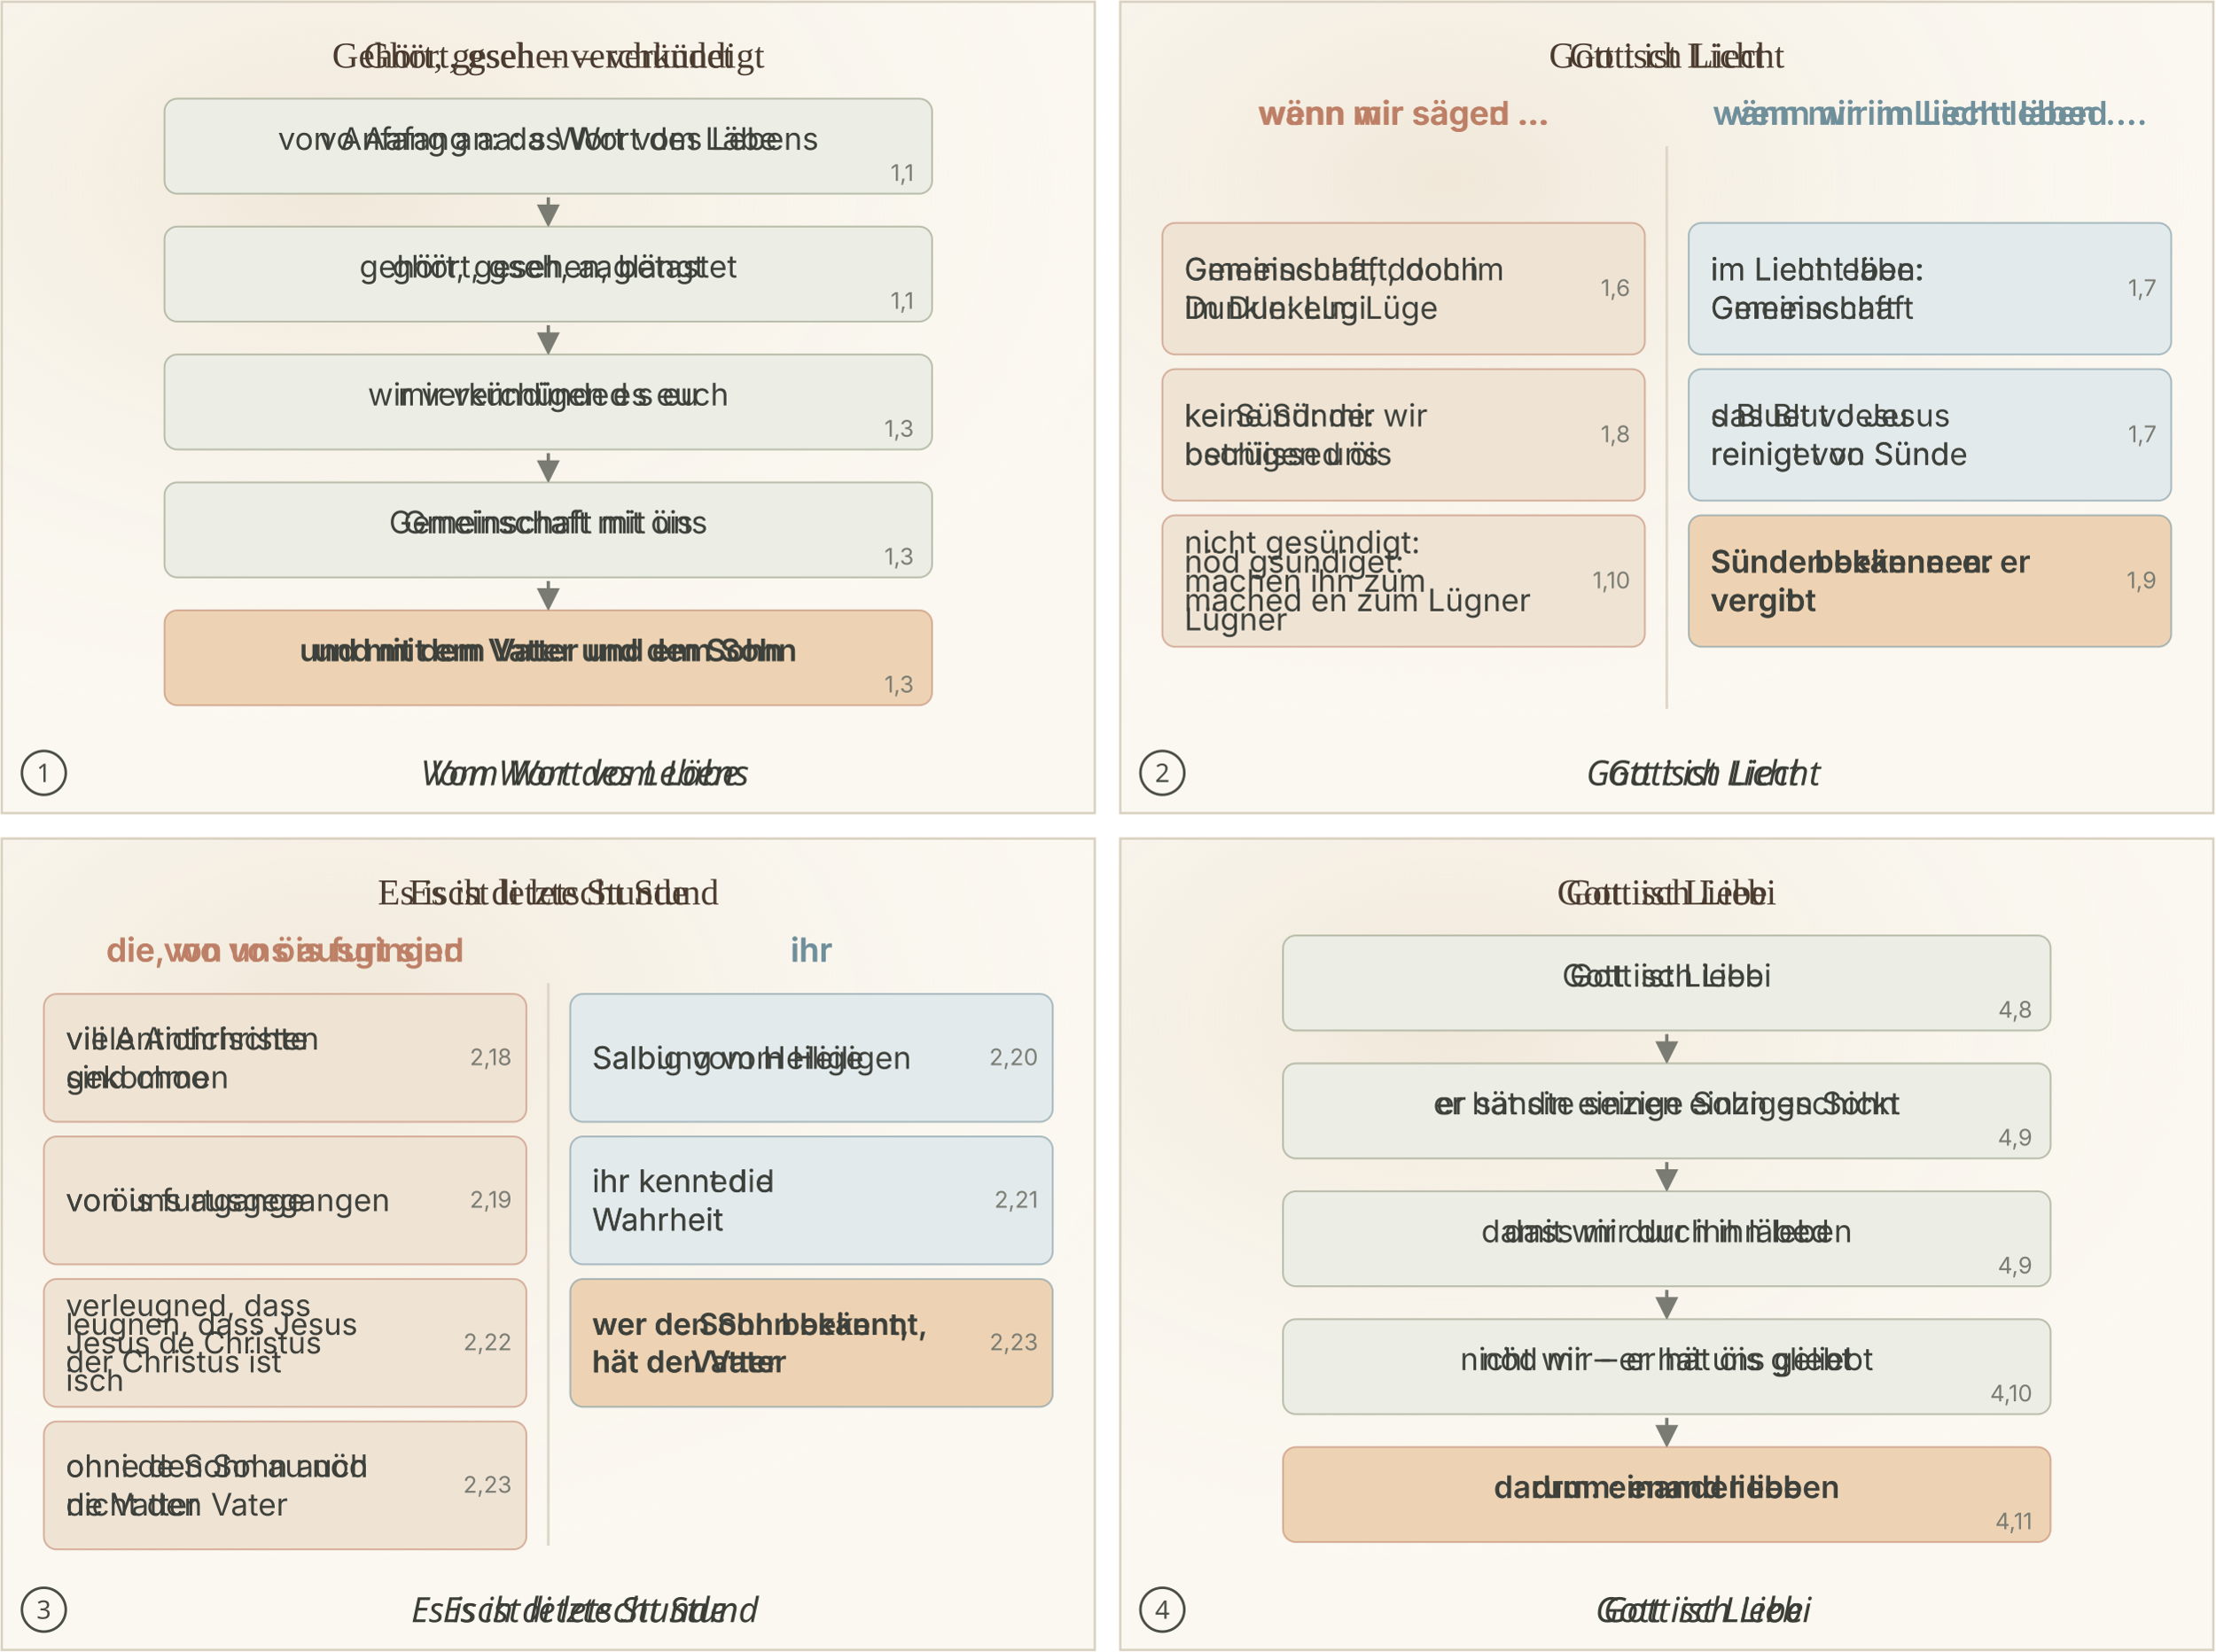
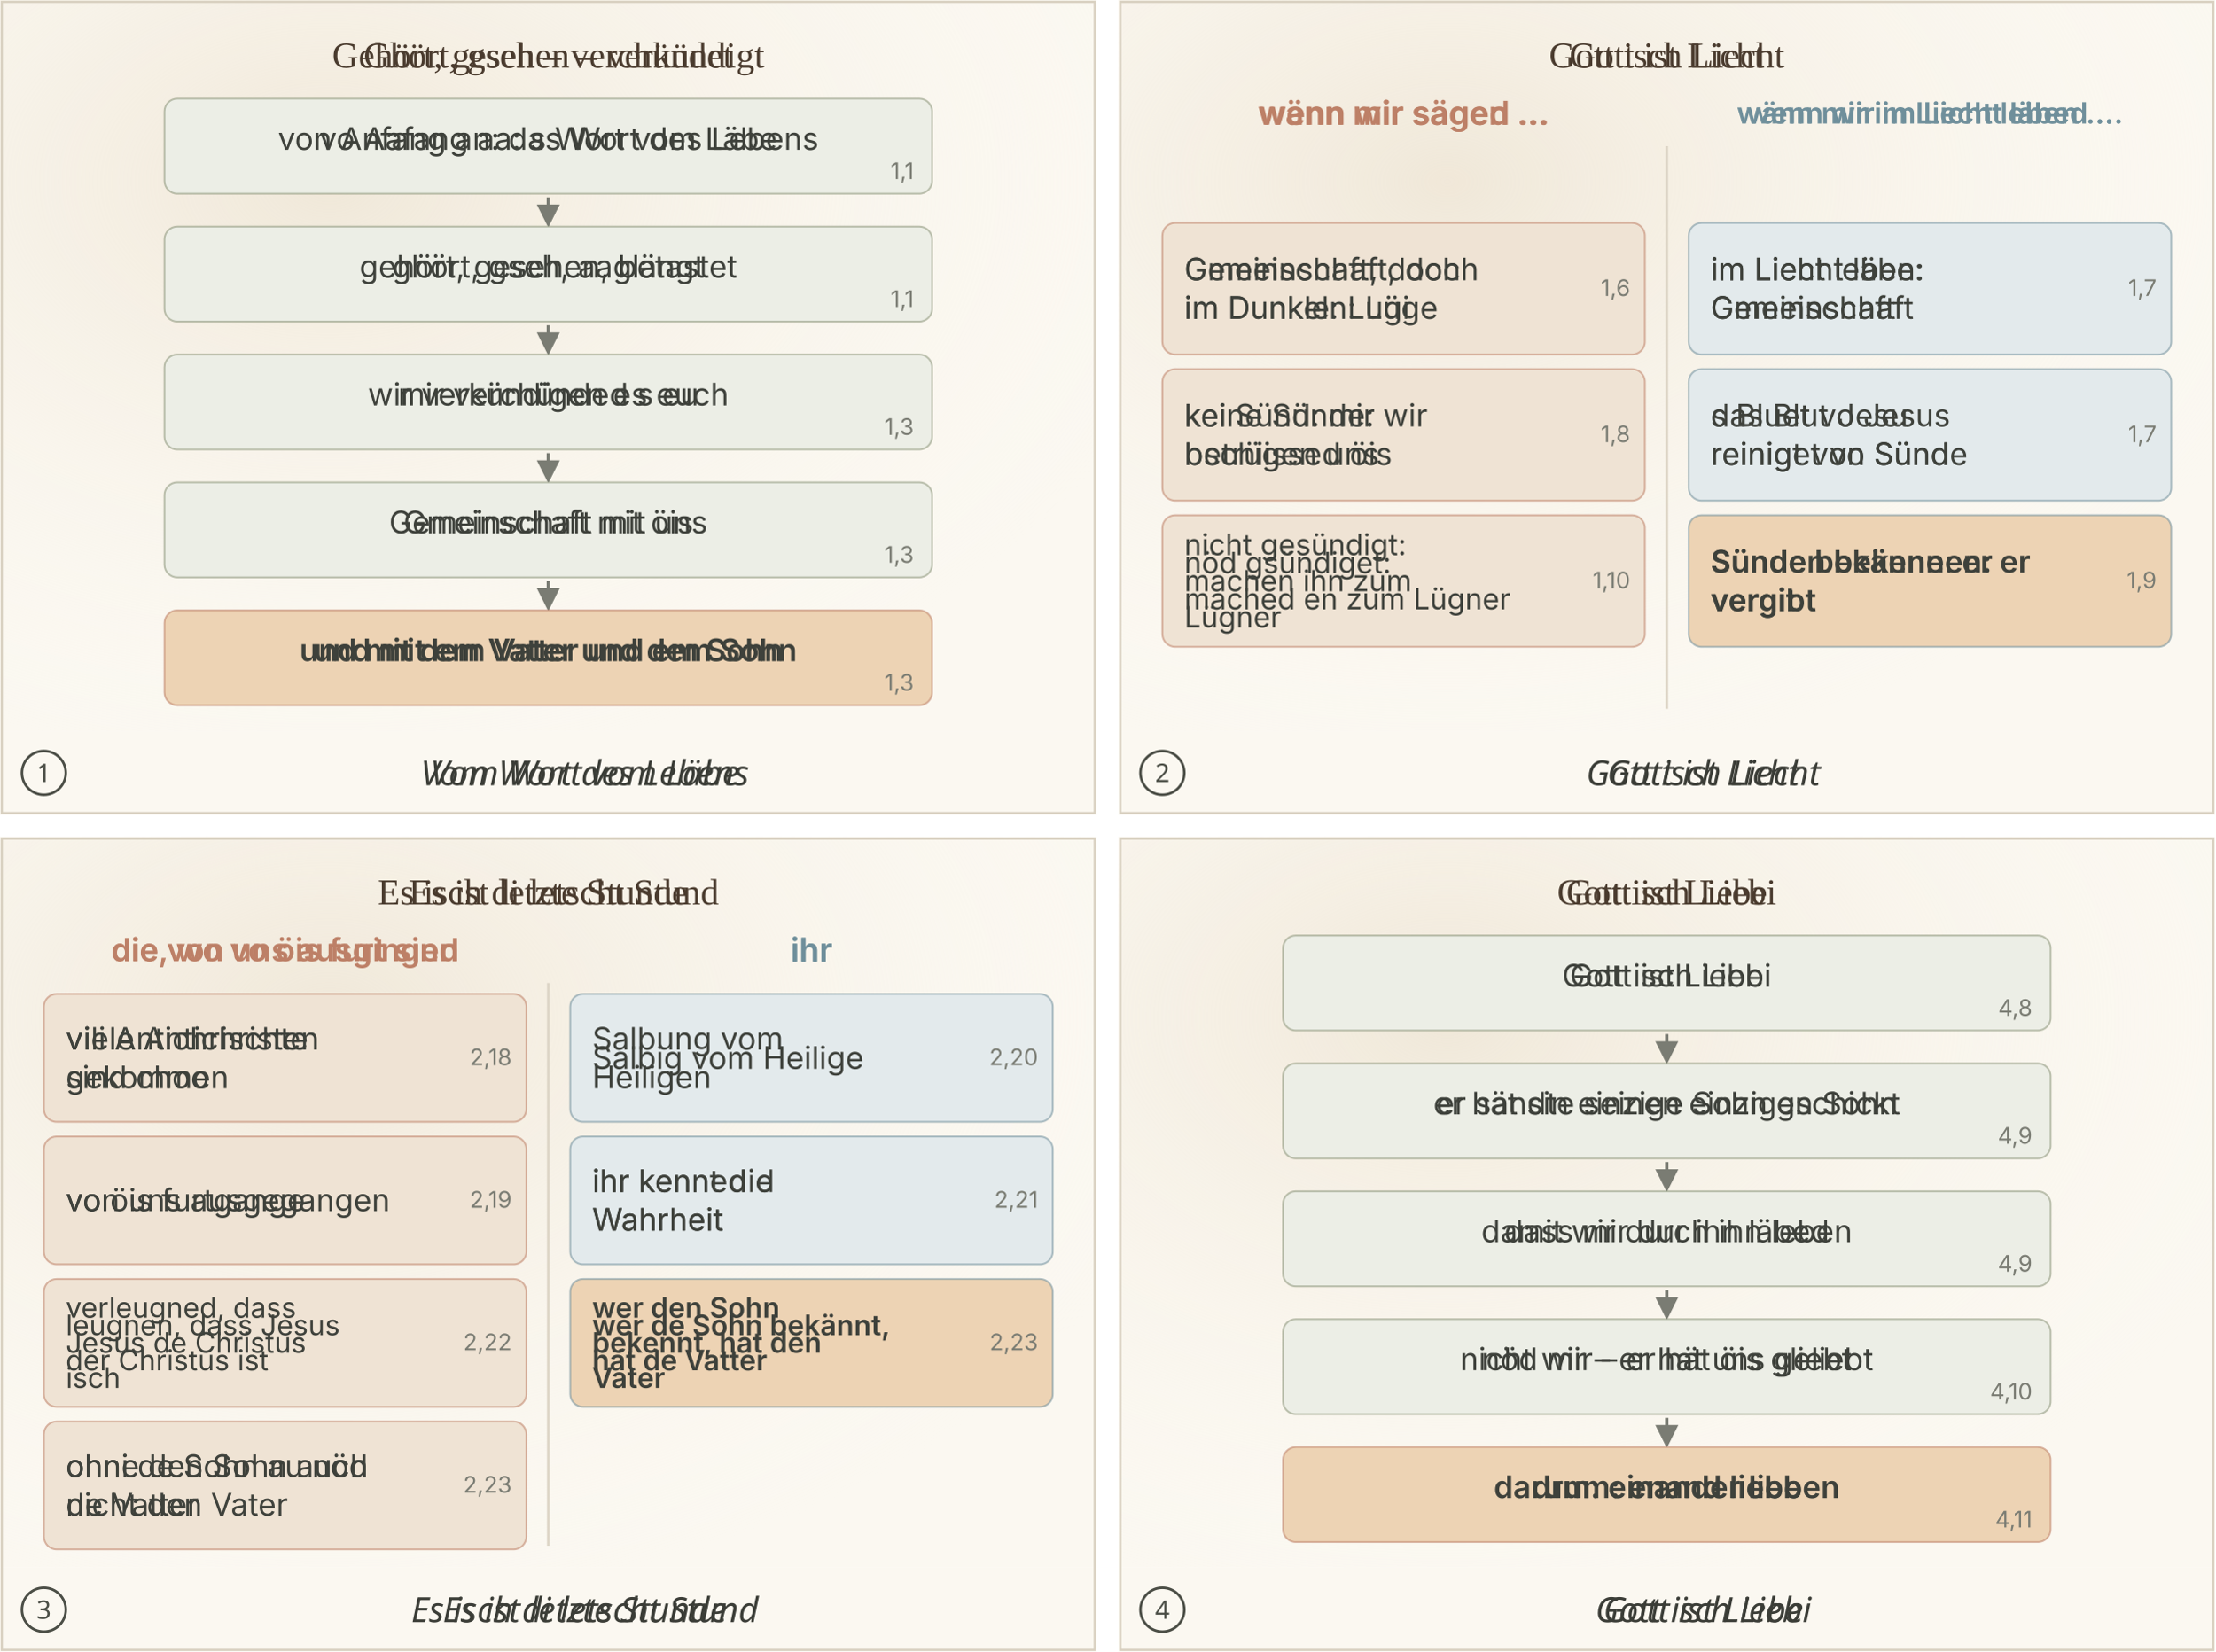
<svg xmlns="http://www.w3.org/2000/svg" viewBox="0 0 1212 904">
  <svg class="ill-tile" data-span="1" data-scene="1JN-B1" x="0" y="0" width="600" height="446" viewBox="0 0 600 446">
    <defs>
      <marker id="sk-pf" viewBox="0 0 10 10" refX="8" refY="5" markerWidth="7" markerHeight="7" orient="auto">
        <path d="M0 0L10 5L0 10z" fill="#7A7C73" />
      </marker>
      <radialGradient id="sk-wash" cx="30%" cy="25%" r="80%">
        <stop offset="0" stop-color="#EFE6D6" stop-opacity=".9" />
        <stop offset="1" stop-color="#FBF8F1" stop-opacity="0" />
      </radialGradient>
      <radialGradient id="sk-glorie" r="50%">
        <stop offset=".3" stop-color="#E9B954" stop-opacity=".95" />
        <stop offset="1" stop-color="#E9B954" stop-opacity="0" />
      </radialGradient>
      <filter id="sk-aq" x="-10%" y="-10%" width="120%" height="120%">
        <feTurbulence type="fractalNoise" baseFrequency=".06" numOctaves="2" seed="7" />
        <feDisplacementMap in="SourceGraphic" scale="3.5" />
        <feGaussianBlur stdDeviation=".35" />
      </filter>
      <filter id="sk-papier" color-interpolation-filters="sRGB">
        <feComponentTransfer>
          <feFuncR type="linear" slope="1.12" />
          <feFuncG type="linear" slope="1.12" />
          <feFuncB type="linear" slope="1.14" />
        </feComponentTransfer>
      </filter>
    </defs>
    <rect width="600" height="400" fill="#FBF8F1" />
    <rect width="600" height="400" fill="url(#sk-wash)" />
    <text class="lw lw-de" x="300.0" y="37.0" font-family="Georgia, 'Times New Roman', serif" font-size="20" text-anchor="middle" fill="#4A3B2E" font-weight="400">
      <tspan x="300.0" dy="0.0">Gehört, gesehen – verkündigt</tspan>
    </text>
    <text class="lw lw-gsw" x="300.0" y="37.0" font-family="Georgia, 'Times New Roman', serif" font-size="20" text-anchor="middle" fill="#4A3B2E" font-weight="400">
      <tspan x="300.0" dy="0.0">Ghört, gseh – verchündet</tspan>
    </text>
    <rect x="90" y="54.0" width="420" height="52.0" rx="7" fill="#ECEEE6" stroke="#8A9378" stroke-width="1" stroke-opacity=".55" />
    <text class="lw lw-de" x="300.0" y="82.0" font-family="Inter, Helvetica, Arial, sans-serif" font-size="17" text-anchor="middle" fill="#3E413B" font-weight="400">
      <tspan x="300.0" dy="0.0">von Anfang an: das Wort des Lebens</tspan>
    </text>
    <text class="lw lw-gsw" x="300.0" y="82.0" font-family="Inter, Helvetica, Arial, sans-serif" font-size="17" text-anchor="middle" fill="#3E413B" font-weight="400">
      <tspan x="300.0" dy="0.0">vo Aafang aa: s Wort vom Läbe</tspan>
    </text>
-     <text x="500" y="99.0" font-family="Inter, Helvetica, Arial, sans-serif" font-size="12.5" fill="#7A7C73" text-anchor="end">1,1</text>
+     <text x="500" y="98.0" font-family="Inter, Helvetica, Arial, sans-serif" font-size="12.5" fill="#7A7C73" text-anchor="end">1,1</text>
    <line x1="300.0" y1="108.0" x2="300.0" y2="122.0" stroke="#7A7C73" stroke-width="1.8" marker-end="url(#sk-pf)" />
    <rect x="90" y="124.0" width="420" height="52.0" rx="7" fill="#ECEEE6" stroke="#8A9378" stroke-width="1" stroke-opacity=".55" />
    <text class="lw lw-de" x="300.0" y="151.9" font-family="Inter, Helvetica, Arial, sans-serif" font-size="17" text-anchor="middle" fill="#3E413B" font-weight="400">
      <tspan x="300.0" dy="0.0">gehört, gesehen, betastet</tspan>
    </text>
    <text class="lw lw-gsw" x="300.0" y="151.9" font-family="Inter, Helvetica, Arial, sans-serif" font-size="17" text-anchor="middle" fill="#3E413B" font-weight="400">
      <tspan x="300.0" dy="0.0">ghört, gseh, aaglängt</tspan>
    </text>
-     <text x="500" y="169.0" font-family="Inter, Helvetica, Arial, sans-serif" font-size="12.5" fill="#7A7C73" text-anchor="end">1,1</text>
+     <text x="500" y="168.0" font-family="Inter, Helvetica, Arial, sans-serif" font-size="12.5" fill="#7A7C73" text-anchor="end">1,1</text>
    <line x1="300.0" y1="178.0" x2="300.0" y2="192.0" stroke="#7A7C73" stroke-width="1.8" marker-end="url(#sk-pf)" />
    <rect x="90" y="194.0" width="420" height="52.0" rx="7" fill="#ECEEE6" stroke="#8A9378" stroke-width="1" stroke-opacity=".55" />
    <text class="lw lw-de" x="300.0" y="221.9" font-family="Inter, Helvetica, Arial, sans-serif" font-size="17" text-anchor="middle" fill="#3E413B" font-weight="400">
      <tspan x="300.0" dy="0.0">wir verkündigen es euch</tspan>
    </text>
    <text class="lw lw-gsw" x="300.0" y="221.9" font-family="Inter, Helvetica, Arial, sans-serif" font-size="17" text-anchor="middle" fill="#3E413B" font-weight="400">
      <tspan x="300.0" dy="0.0">mir verchünded s eu</tspan>
    </text>
-     <text x="500" y="239.0" font-family="Inter, Helvetica, Arial, sans-serif" font-size="12.5" fill="#7A7C73" text-anchor="end">1,3</text>
+     <text x="500" y="238.0" font-family="Inter, Helvetica, Arial, sans-serif" font-size="12.5" fill="#7A7C73" text-anchor="end">1,3</text>
    <line x1="300.0" y1="248.0" x2="300.0" y2="262.0" stroke="#7A7C73" stroke-width="1.8" marker-end="url(#sk-pf)" />
    <rect x="90" y="264.0" width="420" height="52.0" rx="7" fill="#ECEEE6" stroke="#8A9378" stroke-width="1" stroke-opacity=".55" />
    <text class="lw lw-de" x="300.0" y="291.9" font-family="Inter, Helvetica, Arial, sans-serif" font-size="17" text-anchor="middle" fill="#3E413B" font-weight="400">
      <tspan x="300.0" dy="0.0">Gemeinschaft mit uns</tspan>
    </text>
    <text class="lw lw-gsw" x="300.0" y="291.9" font-family="Inter, Helvetica, Arial, sans-serif" font-size="17" text-anchor="middle" fill="#3E413B" font-weight="400">
      <tspan x="300.0" dy="0.0">Gmeinschaft mit öis</tspan>
    </text>
-     <text x="500" y="309.0" font-family="Inter, Helvetica, Arial, sans-serif" font-size="12.5" fill="#7A7C73" text-anchor="end">1,3</text>
+     <text x="500" y="308.0" font-family="Inter, Helvetica, Arial, sans-serif" font-size="12.5" fill="#7A7C73" text-anchor="end">1,3</text>
    <line x1="300.0" y1="318.0" x2="300.0" y2="332.0" stroke="#7A7C73" stroke-width="1.8" marker-end="url(#sk-pf)" />
    <rect x="90" y="334.0" width="420" height="52.0" rx="7" fill="#EDD3B4" stroke="#BD8067" stroke-width="1" stroke-opacity=".55" />
    <text class="lw lw-de" x="300.0" y="361.9" font-family="Inter, Helvetica, Arial, sans-serif" font-size="17" text-anchor="middle" fill="#3E413B" font-weight="600">
      <tspan x="300.0" dy="0.0">und mit dem Vater und dem Sohn</tspan>
    </text>
    <text class="lw lw-gsw" x="300.0" y="361.9" font-family="Inter, Helvetica, Arial, sans-serif" font-size="17" text-anchor="middle" fill="#3E413B" font-weight="600">
      <tspan x="300.0" dy="0.0">und mit em Vatter und em Sohn</tspan>
    </text>
-     <text x="500" y="379.0" font-family="Inter, Helvetica, Arial, sans-serif" font-size="12.5" fill="#7A7C73" text-anchor="end">1,3</text>
+     <text x="500" y="378.0" font-family="Inter, Helvetica, Arial, sans-serif" font-size="12.5" fill="#7A7C73" text-anchor="end">1,3</text>
    <rect x="0" y="400" width="600" height="46" fill="#FBF8F1" />
    <circle cx="24" cy="423.0" r="12" fill="none" stroke="#4A4D45" stroke-width="1.4" />
    <text x="24" y="428.0" text-anchor="middle" font-family="sans-serif" font-size="14" fill="#4A4D45" class="pn-n">1</text>
    <text class="lw lw-de" x="320.0" y="429.8" text-anchor="middle" font-family="sans-serif" font-size="19" font-style="italic" fill="#3B3D37">Vom Wort des Lebens</text>
    <text class="lw lw-gsw" x="320.0" y="429.8" text-anchor="middle" font-family="sans-serif" font-size="19" font-style="italic" fill="#3B3D37">Vom Wort vom Läbe</text>
    <rect x="1" y="1" width="598" height="444" fill="none" stroke="#D8D0C0" stroke-width="1.2" vector-effect="non-scaling-stroke" />
  </svg>
  <svg class="ill-tile" data-span="1" data-scene="1JN-B2" x="612" y="0" width="600" height="446" viewBox="0 0 600 446">
    <defs>
      <marker id="sk-pf" viewBox="0 0 10 10" refX="8" refY="5" markerWidth="7" markerHeight="7" orient="auto">
        <path d="M0 0L10 5L0 10z" fill="#7A7C73" />
      </marker>
      <radialGradient id="sk-wash" cx="30%" cy="25%" r="80%">
        <stop offset="0" stop-color="#EFE6D6" stop-opacity=".9" />
        <stop offset="1" stop-color="#FBF8F1" stop-opacity="0" />
      </radialGradient>
      <radialGradient id="sk-glorie" r="50%">
        <stop offset=".3" stop-color="#E9B954" stop-opacity=".95" />
        <stop offset="1" stop-color="#E9B954" stop-opacity="0" />
      </radialGradient>
      <filter id="sk-aq" x="-10%" y="-10%" width="120%" height="120%">
        <feTurbulence type="fractalNoise" baseFrequency=".06" numOctaves="2" seed="7" />
        <feDisplacementMap in="SourceGraphic" scale="3.5" />
        <feGaussianBlur stdDeviation=".35" />
      </filter>
      <filter id="sk-papier" color-interpolation-filters="sRGB">
        <feComponentTransfer>
          <feFuncR type="linear" slope="1.12" />
          <feFuncG type="linear" slope="1.12" />
          <feFuncB type="linear" slope="1.14" />
        </feComponentTransfer>
      </filter>
    </defs>
    <rect width="600" height="400" fill="#FBF8F1" />
    <rect width="600" height="400" fill="url(#sk-wash)" />
    <text class="lw lw-de" x="300.0" y="37.0" font-family="Georgia, 'Times New Roman', serif" font-size="20" text-anchor="middle" fill="#4A3B2E" font-weight="400">
      <tspan x="300.0" dy="0.0">Gott ist Licht</tspan>
    </text>
    <text class="lw lw-gsw" x="300.0" y="37.0" font-family="Georgia, 'Times New Roman', serif" font-size="20" text-anchor="middle" fill="#4A3B2E" font-weight="400">
      <tspan x="300.0" dy="0.0">Gott isch Liecht</tspan>
    </text>
    <text class="lw lw-de" x="156.0" y="68.3" font-family="Inter, Helvetica, Arial, sans-serif" font-size="18" text-anchor="middle" fill="#BD8067" font-weight="600">
      <tspan x="156.0" dy="0.0">wenn wir sagen …</tspan>
    </text>
    <text class="lw lw-gsw" x="156.0" y="68.3" font-family="Inter, Helvetica, Arial, sans-serif" font-size="18" text-anchor="middle" fill="#BD8067" font-weight="600">
      <tspan x="156.0" dy="0.0">wänn mir säged …</tspan>
    </text>
-     <text class="lw lw-de" x="444.0" y="68.3" font-family="Inter, Helvetica, Arial, sans-serif" font-size="18" text-anchor="middle" fill="#6F8F9B" font-weight="600">
+     <text class="lw lw-de" x="444.0" y="67.6" font-family="Inter, Helvetica, Arial, sans-serif" font-size="16.0" text-anchor="middle" fill="#6F8F9B" font-weight="600">
      <tspan x="444.0" dy="0.0">wenn wir im Licht leben …</tspan>
    </text>
-     <text class="lw lw-gsw" x="444.0" y="68.3" font-family="Inter, Helvetica, Arial, sans-serif" font-size="18" text-anchor="middle" fill="#6F8F9B" font-weight="600">
+     <text class="lw lw-gsw" x="444.0" y="67.6" font-family="Inter, Helvetica, Arial, sans-serif" font-size="16.0" text-anchor="middle" fill="#6F8F9B" font-weight="600">
      <tspan x="444.0" dy="0.0">wänn mir im Liecht läbed …</tspan>
    </text>
    <line x1="300.0" x2="300.0" y1="80" y2="388" stroke="#DDD5C6" stroke-width="1.4" />
    <rect x="24" y="122.0" width="264" height="72" rx="7" fill="#EFE3D4" stroke="#BD8067" stroke-width="1" stroke-opacity=".55" />
    <text class="lw lw-de" x="36" y="163.9" font-family="Inter, Helvetica, Arial, sans-serif" font-size="17" text-anchor="start" fill="#3E413B" font-weight="400">
      <tspan x="36" dy="-10.5">Gemeinschaft, doch</tspan>
      <tspan x="36" dy="21.1">im Dunkeln: Lüge</tspan>
    </text>
    <text class="lw lw-gsw" x="36" y="163.9" font-family="Inter, Helvetica, Arial, sans-serif" font-size="17" text-anchor="start" fill="#3E413B" font-weight="400">
-       <tspan x="36" dy="-10.5">Gmeinschaft, doch im</tspan>
-       <tspan x="36" dy="21.1">Dunkle: Lugi</tspan>
+       <tspan x="36" dy="-10.5">Gmeinschaft, doch</tspan>
+       <tspan x="36" dy="21.1">im Dunkle: Lugi</tspan>
    </text>
    <text x="280" y="162.0" font-family="Inter, Helvetica, Arial, sans-serif" font-size="12.5" fill="#7A7C73" text-anchor="end">1,6</text>
    <rect x="24" y="202.0" width="264" height="72" rx="7" fill="#EFE3D4" stroke="#BD8067" stroke-width="1" stroke-opacity=".55" />
    <text class="lw lw-de" x="36" y="243.9" font-family="Inter, Helvetica, Arial, sans-serif" font-size="17" text-anchor="start" fill="#3E413B" font-weight="400">
      <tspan x="36" dy="-10.5">keine Sünde: wir</tspan>
      <tspan x="36" dy="21.1">betrügen uns</tspan>
    </text>
    <text class="lw lw-gsw" x="36" y="243.9" font-family="Inter, Helvetica, Arial, sans-serif" font-size="17" text-anchor="start" fill="#3E413B" font-weight="400">
      <tspan x="36" dy="-10.5">kei Sünd: mir</tspan>
      <tspan x="36" dy="21.1">bschiissed öis</tspan>
    </text>
    <text x="280" y="242.0" font-family="Inter, Helvetica, Arial, sans-serif" font-size="12.5" fill="#7A7C73" text-anchor="end">1,8</text>
    <rect x="24" y="282.0" width="264" height="72" rx="7" fill="#EFE3D4" stroke="#BD8067" stroke-width="1" stroke-opacity=".55" />
-     <text class="lw lw-de" x="36" y="323.9" font-family="Inter, Helvetica, Arial, sans-serif" font-size="17" text-anchor="start" fill="#3E413B" font-weight="400">
-       <tspan x="36" dy="-21.1">nicht gesündigt:</tspan>
-       <tspan x="36" dy="21.1">machen ihn zum</tspan>
-       <tspan x="36" dy="21.1">Lügner</tspan>
-     </text>
-     <text class="lw lw-gsw" x="36" y="323.9" font-family="Inter, Helvetica, Arial, sans-serif" font-size="17" text-anchor="start" fill="#3E413B" font-weight="400">
-       <tspan x="36" dy="-10.5">nöd gsündiget:</tspan>
-       <tspan x="36" dy="21.1">mached en zum Lügner</tspan>
+     <text class="lw lw-de" x="36" y="323.6" font-family="Inter, Helvetica, Arial, sans-serif" font-size="16.0" text-anchor="start" fill="#3E413B" font-weight="400">
+       <tspan x="36" dy="-19.8">nicht gesündigt:</tspan>
+       <tspan x="36" dy="19.8">machen ihn zum</tspan>
+       <tspan x="36" dy="19.8">Lügner</tspan>
+     </text>
+     <text class="lw lw-gsw" x="36" y="323.6" font-family="Inter, Helvetica, Arial, sans-serif" font-size="16.0" text-anchor="start" fill="#3E413B" font-weight="400">
+       <tspan x="36" dy="-9.9">nöd gsündiget:</tspan>
+       <tspan x="36" dy="19.8">mached en zum Lügner</tspan>
    </text>
    <text x="280" y="322.0" font-family="Inter, Helvetica, Arial, sans-serif" font-size="12.5" fill="#7A7C73" text-anchor="end">1,10</text>
    <rect x="312" y="122.0" width="264" height="72" rx="7" fill="#E3EAEC" stroke="#6F8F9B" stroke-width="1" stroke-opacity=".55" />
    <text class="lw lw-de" x="324" y="163.9" font-family="Inter, Helvetica, Arial, sans-serif" font-size="17" text-anchor="start" fill="#3E413B" font-weight="400">
      <tspan x="324" dy="-10.5">im Licht leben:</tspan>
      <tspan x="324" dy="21.1">Gemeinschaft</tspan>
    </text>
    <text class="lw lw-gsw" x="324" y="163.9" font-family="Inter, Helvetica, Arial, sans-serif" font-size="17" text-anchor="start" fill="#3E413B" font-weight="400">
      <tspan x="324" dy="-10.5">im Liecht läbe:</tspan>
      <tspan x="324" dy="21.1">Gmeinschaft</tspan>
    </text>
    <text x="568" y="162.0" font-family="Inter, Helvetica, Arial, sans-serif" font-size="12.5" fill="#7A7C73" text-anchor="end">1,7</text>
    <rect x="312" y="202.0" width="264" height="72" rx="7" fill="#E3EAEC" stroke="#6F8F9B" stroke-width="1" stroke-opacity=".55" />
    <text class="lw lw-de" x="324" y="243.9" font-family="Inter, Helvetica, Arial, sans-serif" font-size="17" text-anchor="start" fill="#3E413B" font-weight="400">
      <tspan x="324" dy="-10.5">das Blut Jesu</tspan>
      <tspan x="324" dy="21.1">reinigt von Sünde</tspan>
    </text>
    <text class="lw lw-gsw" x="324" y="243.9" font-family="Inter, Helvetica, Arial, sans-serif" font-size="17" text-anchor="start" fill="#3E413B" font-weight="400">
      <tspan x="324" dy="-10.5">s Bluet vo Jesus</tspan>
      <tspan x="324" dy="21.1">reiniget vo Sünd</tspan>
    </text>
    <text x="568" y="242.0" font-family="Inter, Helvetica, Arial, sans-serif" font-size="12.5" fill="#7A7C73" text-anchor="end">1,7</text>
    <rect x="312" y="282.0" width="264" height="72" rx="7" fill="#EDD3B4" stroke="#6F8F9B" stroke-width="1" stroke-opacity=".55" />
    <text class="lw lw-de" x="324" y="323.9" font-family="Inter, Helvetica, Arial, sans-serif" font-size="17" text-anchor="start" fill="#3E413B" font-weight="600">
      <tspan x="324" dy="-10.5">Sünden bekennen: er</tspan>
      <tspan x="324" dy="21.1">vergibt</tspan>
    </text>
    <text class="lw lw-gsw" x="324" y="323.9" font-family="Inter, Helvetica, Arial, sans-serif" font-size="17" text-anchor="start" fill="#3E413B" font-weight="600">
      <tspan x="324" dy="-10.5">Sünde bekänne: er</tspan>
      <tspan x="324" dy="21.1">vergit</tspan>
    </text>
    <text x="568" y="322.0" font-family="Inter, Helvetica, Arial, sans-serif" font-size="12.5" fill="#7A7C73" text-anchor="end">1,9</text>
    <rect x="0" y="400" width="600" height="46" fill="#FBF8F1" />
    <circle cx="24" cy="423.0" r="12" fill="none" stroke="#4A4D45" stroke-width="1.4" />
    <text x="24" y="428.0" text-anchor="middle" font-family="sans-serif" font-size="14" fill="#4A4D45" class="pn-n">2</text>
    <text class="lw lw-de" x="320.0" y="429.8" text-anchor="middle" font-family="sans-serif" font-size="19" font-style="italic" fill="#3B3D37">Gott ist Licht</text>
    <text class="lw lw-gsw" x="320.0" y="429.8" text-anchor="middle" font-family="sans-serif" font-size="19" font-style="italic" fill="#3B3D37">Gott isch Liecht</text>
    <rect x="1" y="1" width="598" height="444" fill="none" stroke="#D8D0C0" stroke-width="1.2" vector-effect="non-scaling-stroke" />
  </svg>
  <svg class="ill-tile" data-span="1" data-scene="1JN-B3" x="0" y="458" width="600" height="446" viewBox="0 0 600 446">
    <defs>
      <marker id="sk-pf" viewBox="0 0 10 10" refX="8" refY="5" markerWidth="7" markerHeight="7" orient="auto">
        <path d="M0 0L10 5L0 10z" fill="#7A7C73" />
      </marker>
      <radialGradient id="sk-wash" cx="30%" cy="25%" r="80%">
        <stop offset="0" stop-color="#EFE6D6" stop-opacity=".9" />
        <stop offset="1" stop-color="#FBF8F1" stop-opacity="0" />
      </radialGradient>
      <radialGradient id="sk-glorie" r="50%">
        <stop offset=".3" stop-color="#E9B954" stop-opacity=".95" />
        <stop offset="1" stop-color="#E9B954" stop-opacity="0" />
      </radialGradient>
      <filter id="sk-aq" x="-10%" y="-10%" width="120%" height="120%">
        <feTurbulence type="fractalNoise" baseFrequency=".06" numOctaves="2" seed="7" />
        <feDisplacementMap in="SourceGraphic" scale="3.5" />
        <feGaussianBlur stdDeviation=".35" />
      </filter>
      <filter id="sk-papier" color-interpolation-filters="sRGB">
        <feComponentTransfer>
          <feFuncR type="linear" slope="1.12" />
          <feFuncG type="linear" slope="1.12" />
          <feFuncB type="linear" slope="1.14" />
        </feComponentTransfer>
      </filter>
    </defs>
    <rect width="600" height="400" fill="#FBF8F1" />
    <rect width="600" height="400" fill="url(#sk-wash)" />
    <text class="lw lw-de" x="300.0" y="37.0" font-family="Georgia, 'Times New Roman', serif" font-size="20" text-anchor="middle" fill="#4A3B2E" font-weight="400">
      <tspan x="300.0" dy="0.0">Es ist letzte Stunde</tspan>
    </text>
    <text class="lw lw-gsw" x="300.0" y="37.0" font-family="Georgia, 'Times New Roman', serif" font-size="20" text-anchor="middle" fill="#4A3B2E" font-weight="400">
      <tspan x="300.0" dy="0.0">Es isch di letscht Stund</tspan>
    </text>
-     <text class="lw lw-de" x="156.0" y="68.3" font-family="Inter, Helvetica, Arial, sans-serif" font-size="18" text-anchor="middle" fill="#BD8067" font-weight="600">
+     <text class="lw lw-de" x="156.0" y="68.1" font-family="Inter, Helvetica, Arial, sans-serif" font-size="17.5" text-anchor="middle" fill="#BD8067" font-weight="600">
      <tspan x="156.0" dy="0.0">die von uns ausgingen</tspan>
    </text>
-     <text class="lw lw-gsw" x="156.0" y="68.3" font-family="Inter, Helvetica, Arial, sans-serif" font-size="18" text-anchor="middle" fill="#BD8067" font-weight="600">
+     <text class="lw lw-gsw" x="156.0" y="68.1" font-family="Inter, Helvetica, Arial, sans-serif" font-size="17.5" text-anchor="middle" fill="#BD8067" font-weight="600">
      <tspan x="156.0" dy="0.0">die, wo vo öis furt sind</tspan>
    </text>
    <text class="lw lw-de" x="444.0" y="68.3" font-family="Inter, Helvetica, Arial, sans-serif" font-size="18" text-anchor="middle" fill="#6F8F9B" font-weight="600">
      <tspan x="444.0" dy="0.0">ihr</tspan>
    </text>
    <text class="lw lw-gsw" x="444.0" y="68.3" font-family="Inter, Helvetica, Arial, sans-serif" font-size="18" text-anchor="middle" fill="#6F8F9B" font-weight="600">
      <tspan x="444.0" dy="0.0">ihr</tspan>
    </text>
    <line x1="300.0" x2="300.0" y1="80" y2="388" stroke="#DDD5C6" stroke-width="1.4" />
    <rect x="24" y="86.0" width="264" height="70.0" rx="7" fill="#EFE3D4" stroke="#BD8067" stroke-width="1" stroke-opacity=".55" />
    <text class="lw lw-de" x="36" y="127.0" font-family="Inter, Helvetica, Arial, sans-serif" font-size="17" text-anchor="start" fill="#3E413B" font-weight="400">
      <tspan x="36" dy="-10.5">viele Antichristen</tspan>
      <tspan x="36" dy="21.1">gekommen</tspan>
    </text>
    <text class="lw lw-gsw" x="36" y="127.0" font-family="Inter, Helvetica, Arial, sans-serif" font-size="17" text-anchor="start" fill="#3E413B" font-weight="400">
      <tspan x="36" dy="-10.5">vili Antichrischte</tspan>
      <tspan x="36" dy="21.1">sind choo</tspan>
    </text>
    <text x="280" y="125.0" font-family="Inter, Helvetica, Arial, sans-serif" font-size="12.5" fill="#7A7C73" text-anchor="end">2,18</text>
    <rect x="24" y="164.0" width="264" height="70.0" rx="7" fill="#EFE3D4" stroke="#BD8067" stroke-width="1" stroke-opacity=".55" />
    <text class="lw lw-de" x="36" y="204.9" font-family="Inter, Helvetica, Arial, sans-serif" font-size="17" text-anchor="start" fill="#3E413B" font-weight="400">
      <tspan x="36" dy="0.0">von uns ausgegangen</tspan>
    </text>
    <text class="lw lw-gsw" x="36" y="204.9" font-family="Inter, Helvetica, Arial, sans-serif" font-size="17" text-anchor="start" fill="#3E413B" font-weight="400">
      <tspan x="36" dy="0.0">vo öis furtgange</tspan>
    </text>
    <text x="280" y="203.0" font-family="Inter, Helvetica, Arial, sans-serif" font-size="12.5" fill="#7A7C73" text-anchor="end">2,19</text>
    <rect x="24" y="242.0" width="264" height="70.0" rx="7" fill="#EFE3D4" stroke="#BD8067" stroke-width="1" stroke-opacity=".55" />
-     <text class="lw lw-de" x="36" y="282.8" font-family="Inter, Helvetica, Arial, sans-serif" font-size="16.5" text-anchor="start" fill="#3E413B" font-weight="400">
-       <tspan x="36" dy="-10.2">leugnen, dass Jesus</tspan>
-       <tspan x="36" dy="20.5">der Christus ist</tspan>
-     </text>
-     <text class="lw lw-gsw" x="36" y="282.8" font-family="Inter, Helvetica, Arial, sans-serif" font-size="16.5" text-anchor="start" fill="#3E413B" font-weight="400">
-       <tspan x="36" dy="-20.5">verleugned, dass</tspan>
-       <tspan x="36" dy="20.5">Jesus de Christus</tspan>
-       <tspan x="36" dy="20.5">isch</tspan>
+     <text class="lw lw-de" x="36" y="282.4" font-family="Inter, Helvetica, Arial, sans-serif" font-size="15.5" text-anchor="start" fill="#3E413B" font-weight="400">
+       <tspan x="36" dy="-9.6">leugnen, dass Jesus</tspan>
+       <tspan x="36" dy="19.2">der Christus ist</tspan>
+     </text>
+     <text class="lw lw-gsw" x="36" y="282.4" font-family="Inter, Helvetica, Arial, sans-serif" font-size="15.5" text-anchor="start" fill="#3E413B" font-weight="400">
+       <tspan x="36" dy="-19.2">verleugned, dass</tspan>
+       <tspan x="36" dy="19.2">Jesus de Christus</tspan>
+       <tspan x="36" dy="19.2">isch</tspan>
    </text>
    <text x="280" y="281.0" font-family="Inter, Helvetica, Arial, sans-serif" font-size="12.5" fill="#7A7C73" text-anchor="end">2,22</text>
    <rect x="24" y="320.0" width="264" height="70.0" rx="7" fill="#EFE3D4" stroke="#BD8067" stroke-width="1" stroke-opacity=".55" />
    <text class="lw lw-de" x="36" y="360.9" font-family="Inter, Helvetica, Arial, sans-serif" font-size="17" text-anchor="start" fill="#3E413B" font-weight="400">
      <tspan x="36" dy="-10.5">ohne den Sohn auch</tspan>
      <tspan x="36" dy="21.1">nicht den Vater</tspan>
    </text>
    <text class="lw lw-gsw" x="36" y="360.9" font-family="Inter, Helvetica, Arial, sans-serif" font-size="17" text-anchor="start" fill="#3E413B" font-weight="400">
      <tspan x="36" dy="-10.5">ohni de Sohn au nöd</tspan>
      <tspan x="36" dy="21.1">de Vatter</tspan>
    </text>
    <text x="280" y="359.0" font-family="Inter, Helvetica, Arial, sans-serif" font-size="12.5" fill="#7A7C73" text-anchor="end">2,23</text>
    <rect x="312" y="86.0" width="264" height="70.0" rx="7" fill="#E3EAEC" stroke="#6F8F9B" stroke-width="1" stroke-opacity=".55" />
    <text class="lw lw-de" x="324" y="127.0" font-family="Inter, Helvetica, Arial, sans-serif" font-size="17" text-anchor="start" fill="#3E413B" font-weight="400">
-       <tspan x="324" dy="0.0">Salbung vom Heiligen</tspan>
+       <tspan x="324" dy="-10.5">Salbung vom</tspan>
+       <tspan x="324" dy="21.1">Heiligen</tspan>
    </text>
    <text class="lw lw-gsw" x="324" y="127.0" font-family="Inter, Helvetica, Arial, sans-serif" font-size="17" text-anchor="start" fill="#3E413B" font-weight="400">
      <tspan x="324" dy="0.0">Salbig vom Heilige</tspan>
    </text>
    <text x="568" y="125.0" font-family="Inter, Helvetica, Arial, sans-serif" font-size="12.5" fill="#7A7C73" text-anchor="end">2,20</text>
    <rect x="312" y="164.0" width="264" height="70.0" rx="7" fill="#E3EAEC" stroke="#6F8F9B" stroke-width="1" stroke-opacity=".55" />
    <text class="lw lw-de" x="324" y="204.9" font-family="Inter, Helvetica, Arial, sans-serif" font-size="17" text-anchor="start" fill="#3E413B" font-weight="400">
      <tspan x="324" dy="-10.5">ihr kennt die</tspan>
      <tspan x="324" dy="21.1">Wahrheit</tspan>
    </text>
    <text class="lw lw-gsw" x="324" y="204.9" font-family="Inter, Helvetica, Arial, sans-serif" font-size="17" text-anchor="start" fill="#3E413B" font-weight="400">
      <tspan x="324" dy="-10.5">ihr kenned d</tspan>
      <tspan x="324" dy="21.1">Wahrheit</tspan>
    </text>
    <text x="568" y="203.0" font-family="Inter, Helvetica, Arial, sans-serif" font-size="12.5" fill="#7A7C73" text-anchor="end">2,21</text>
    <rect x="312" y="242.0" width="264" height="70.0" rx="7" fill="#EDD3B4" stroke="#6F8F9B" stroke-width="1" stroke-opacity=".55" />
-     <text class="lw lw-de" x="324" y="282.8" font-family="Inter, Helvetica, Arial, sans-serif" font-size="16.5" text-anchor="start" fill="#3E413B" font-weight="600">
-       <tspan x="324" dy="-10.2">wer den Sohn bekennt,</tspan>
-       <tspan x="324" dy="20.5">hat den Vater</tspan>
-     </text>
-     <text class="lw lw-gsw" x="324" y="282.8" font-family="Inter, Helvetica, Arial, sans-serif" font-size="16.5" text-anchor="start" fill="#3E413B" font-weight="600">
-       <tspan x="324" dy="-10.2">wer de Sohn bekännt,</tspan>
-       <tspan x="324" dy="20.5">hät de Vatter</tspan>
+     <text class="lw lw-de" x="324" y="282.4" font-family="Inter, Helvetica, Arial, sans-serif" font-size="15.5" text-anchor="start" fill="#3E413B" font-weight="600">
+       <tspan x="324" dy="-19.2">wer den Sohn</tspan>
+       <tspan x="324" dy="19.2">bekennt, hat den</tspan>
+       <tspan x="324" dy="19.2">Vater</tspan>
+     </text>
+     <text class="lw lw-gsw" x="324" y="282.4" font-family="Inter, Helvetica, Arial, sans-serif" font-size="15.5" text-anchor="start" fill="#3E413B" font-weight="600">
+       <tspan x="324" dy="-9.6">wer de Sohn bekännt,</tspan>
+       <tspan x="324" dy="19.2">hät de Vatter</tspan>
    </text>
    <text x="568" y="281.0" font-family="Inter, Helvetica, Arial, sans-serif" font-size="12.5" fill="#7A7C73" text-anchor="end">2,23</text>
    <rect x="0" y="400" width="600" height="46" fill="#FBF8F1" />
    <circle cx="24" cy="423.0" r="12" fill="none" stroke="#4A4D45" stroke-width="1.4" />
    <text x="24" y="428.0" text-anchor="middle" font-family="sans-serif" font-size="14" fill="#4A4D45" class="pn-n">3</text>
    <text class="lw lw-de" x="320.0" y="429.8" text-anchor="middle" font-family="sans-serif" font-size="19" font-style="italic" fill="#3B3D37">Es ist letzte Stunde</text>
    <text class="lw lw-gsw" x="320.0" y="429.8" text-anchor="middle" font-family="sans-serif" font-size="19" font-style="italic" fill="#3B3D37">Es isch di letscht Stund</text>
    <rect x="1" y="1" width="598" height="444" fill="none" stroke="#D8D0C0" stroke-width="1.2" vector-effect="non-scaling-stroke" />
  </svg>
  <svg class="ill-tile" data-span="1" data-scene="1JN-B4" x="612" y="458" width="600" height="446" viewBox="0 0 600 446">
    <defs>
      <marker id="sk-pf" viewBox="0 0 10 10" refX="8" refY="5" markerWidth="7" markerHeight="7" orient="auto">
        <path d="M0 0L10 5L0 10z" fill="#7A7C73" />
      </marker>
      <radialGradient id="sk-wash" cx="30%" cy="25%" r="80%">
        <stop offset="0" stop-color="#EFE6D6" stop-opacity=".9" />
        <stop offset="1" stop-color="#FBF8F1" stop-opacity="0" />
      </radialGradient>
      <radialGradient id="sk-glorie" r="50%">
        <stop offset=".3" stop-color="#E9B954" stop-opacity=".95" />
        <stop offset="1" stop-color="#E9B954" stop-opacity="0" />
      </radialGradient>
      <filter id="sk-aq" x="-10%" y="-10%" width="120%" height="120%">
        <feTurbulence type="fractalNoise" baseFrequency=".06" numOctaves="2" seed="7" />
        <feDisplacementMap in="SourceGraphic" scale="3.5" />
        <feGaussianBlur stdDeviation=".35" />
      </filter>
      <filter id="sk-papier" color-interpolation-filters="sRGB">
        <feComponentTransfer>
          <feFuncR type="linear" slope="1.12" />
          <feFuncG type="linear" slope="1.12" />
          <feFuncB type="linear" slope="1.14" />
        </feComponentTransfer>
      </filter>
    </defs>
    <rect width="600" height="400" fill="#FBF8F1" />
    <rect width="600" height="400" fill="url(#sk-wash)" />
    <text class="lw lw-de" x="300.0" y="37.0" font-family="Georgia, 'Times New Roman', serif" font-size="20" text-anchor="middle" fill="#4A3B2E" font-weight="400">
      <tspan x="300.0" dy="0.0">Gott ist Liebe</tspan>
    </text>
    <text class="lw lw-gsw" x="300.0" y="37.0" font-family="Georgia, 'Times New Roman', serif" font-size="20" text-anchor="middle" fill="#4A3B2E" font-weight="400">
      <tspan x="300.0" dy="0.0">Gott isch Liebi</tspan>
    </text>
    <rect x="90" y="54.0" width="420" height="52.0" rx="7" fill="#ECEEE6" stroke="#8A9378" stroke-width="1" stroke-opacity=".55" />
    <text class="lw lw-de" x="300.0" y="82.0" font-family="Inter, Helvetica, Arial, sans-serif" font-size="17" text-anchor="middle" fill="#3E413B" font-weight="400">
      <tspan x="300.0" dy="0.0">Gott ist Liebe</tspan>
    </text>
    <text class="lw lw-gsw" x="300.0" y="82.0" font-family="Inter, Helvetica, Arial, sans-serif" font-size="17" text-anchor="middle" fill="#3E413B" font-weight="400">
      <tspan x="300.0" dy="0.0">Gott isch Liebi</tspan>
    </text>
-     <text x="500" y="99.0" font-family="Inter, Helvetica, Arial, sans-serif" font-size="12.5" fill="#7A7C73" text-anchor="end">4,8</text>
+     <text x="500" y="98.0" font-family="Inter, Helvetica, Arial, sans-serif" font-size="12.5" fill="#7A7C73" text-anchor="end">4,8</text>
    <line x1="300.0" y1="108.0" x2="300.0" y2="122.0" stroke="#7A7C73" stroke-width="1.8" marker-end="url(#sk-pf)" />
    <rect x="90" y="124.0" width="420" height="52.0" rx="7" fill="#ECEEE6" stroke="#8A9378" stroke-width="1" stroke-opacity=".55" />
    <text class="lw lw-de" x="300.0" y="151.9" font-family="Inter, Helvetica, Arial, sans-serif" font-size="17" text-anchor="middle" fill="#3E413B" font-weight="400">
      <tspan x="300.0" dy="0.0">er sandte seinen einzigen Sohn</tspan>
    </text>
    <text class="lw lw-gsw" x="300.0" y="151.9" font-family="Inter, Helvetica, Arial, sans-serif" font-size="17" text-anchor="middle" fill="#3E413B" font-weight="400">
      <tspan x="300.0" dy="0.0">er hät sin einzige Sohn gschickt</tspan>
    </text>
-     <text x="500" y="169.0" font-family="Inter, Helvetica, Arial, sans-serif" font-size="12.5" fill="#7A7C73" text-anchor="end">4,9</text>
+     <text x="500" y="168.0" font-family="Inter, Helvetica, Arial, sans-serif" font-size="12.5" fill="#7A7C73" text-anchor="end">4,9</text>
    <line x1="300.0" y1="178.0" x2="300.0" y2="192.0" stroke="#7A7C73" stroke-width="1.8" marker-end="url(#sk-pf)" />
    <rect x="90" y="194.0" width="420" height="52.0" rx="7" fill="#ECEEE6" stroke="#8A9378" stroke-width="1" stroke-opacity=".55" />
    <text class="lw lw-de" x="300.0" y="221.9" font-family="Inter, Helvetica, Arial, sans-serif" font-size="17" text-anchor="middle" fill="#3E413B" font-weight="400">
      <tspan x="300.0" dy="0.0">damit wir durch ihn leben</tspan>
    </text>
    <text class="lw lw-gsw" x="300.0" y="221.9" font-family="Inter, Helvetica, Arial, sans-serif" font-size="17" text-anchor="middle" fill="#3E413B" font-weight="400">
      <tspan x="300.0" dy="0.0">dass mir dur ihn läbed</tspan>
    </text>
-     <text x="500" y="239.0" font-family="Inter, Helvetica, Arial, sans-serif" font-size="12.5" fill="#7A7C73" text-anchor="end">4,9</text>
+     <text x="500" y="238.0" font-family="Inter, Helvetica, Arial, sans-serif" font-size="12.5" fill="#7A7C73" text-anchor="end">4,9</text>
    <line x1="300.0" y1="248.0" x2="300.0" y2="262.0" stroke="#7A7C73" stroke-width="1.8" marker-end="url(#sk-pf)" />
    <rect x="90" y="264.0" width="420" height="52.0" rx="7" fill="#ECEEE6" stroke="#8A9378" stroke-width="1" stroke-opacity=".55" />
    <text class="lw lw-de" x="300.0" y="291.9" font-family="Inter, Helvetica, Arial, sans-serif" font-size="17" text-anchor="middle" fill="#3E413B" font-weight="400">
      <tspan x="300.0" dy="0.0">nicht wir – er hat uns geliebt</tspan>
    </text>
    <text class="lw lw-gsw" x="300.0" y="291.9" font-family="Inter, Helvetica, Arial, sans-serif" font-size="17" text-anchor="middle" fill="#3E413B" font-weight="400">
      <tspan x="300.0" dy="0.0">nöd mir – er hät öis gliebt</tspan>
    </text>
-     <text x="500" y="309.0" font-family="Inter, Helvetica, Arial, sans-serif" font-size="12.5" fill="#7A7C73" text-anchor="end">4,10</text>
+     <text x="500" y="308.0" font-family="Inter, Helvetica, Arial, sans-serif" font-size="12.5" fill="#7A7C73" text-anchor="end">4,10</text>
    <line x1="300.0" y1="318.0" x2="300.0" y2="332.0" stroke="#7A7C73" stroke-width="1.8" marker-end="url(#sk-pf)" />
    <rect x="90" y="334.0" width="420" height="52.0" rx="7" fill="#EDD3B4" stroke="#BD8067" stroke-width="1" stroke-opacity=".55" />
    <text class="lw lw-de" x="300.0" y="361.9" font-family="Inter, Helvetica, Arial, sans-serif" font-size="17" text-anchor="middle" fill="#3E413B" font-weight="600">
      <tspan x="300.0" dy="0.0">darum: einander lieben</tspan>
    </text>
    <text class="lw lw-gsw" x="300.0" y="361.9" font-family="Inter, Helvetica, Arial, sans-serif" font-size="17" text-anchor="middle" fill="#3E413B" font-weight="600">
      <tspan x="300.0" dy="0.0">drum: enand liebe</tspan>
    </text>
-     <text x="500" y="379.0" font-family="Inter, Helvetica, Arial, sans-serif" font-size="12.5" fill="#7A7C73" text-anchor="end">4,11</text>
+     <text x="500" y="378.0" font-family="Inter, Helvetica, Arial, sans-serif" font-size="12.5" fill="#7A7C73" text-anchor="end">4,11</text>
    <rect x="0" y="400" width="600" height="46" fill="#FBF8F1" />
    <circle cx="24" cy="423.0" r="12" fill="none" stroke="#4A4D45" stroke-width="1.4" />
    <text x="24" y="428.0" text-anchor="middle" font-family="sans-serif" font-size="14" fill="#4A4D45" class="pn-n">4</text>
    <text class="lw lw-de" x="320.0" y="429.8" text-anchor="middle" font-family="sans-serif" font-size="19" font-style="italic" fill="#3B3D37">Gott ist Liebe</text>
    <text class="lw lw-gsw" x="320.0" y="429.8" text-anchor="middle" font-family="sans-serif" font-size="19" font-style="italic" fill="#3B3D37">Gott isch Liebi</text>
    <rect x="1" y="1" width="598" height="444" fill="none" stroke="#D8D0C0" stroke-width="1.2" vector-effect="non-scaling-stroke" />
  </svg>
</svg>
